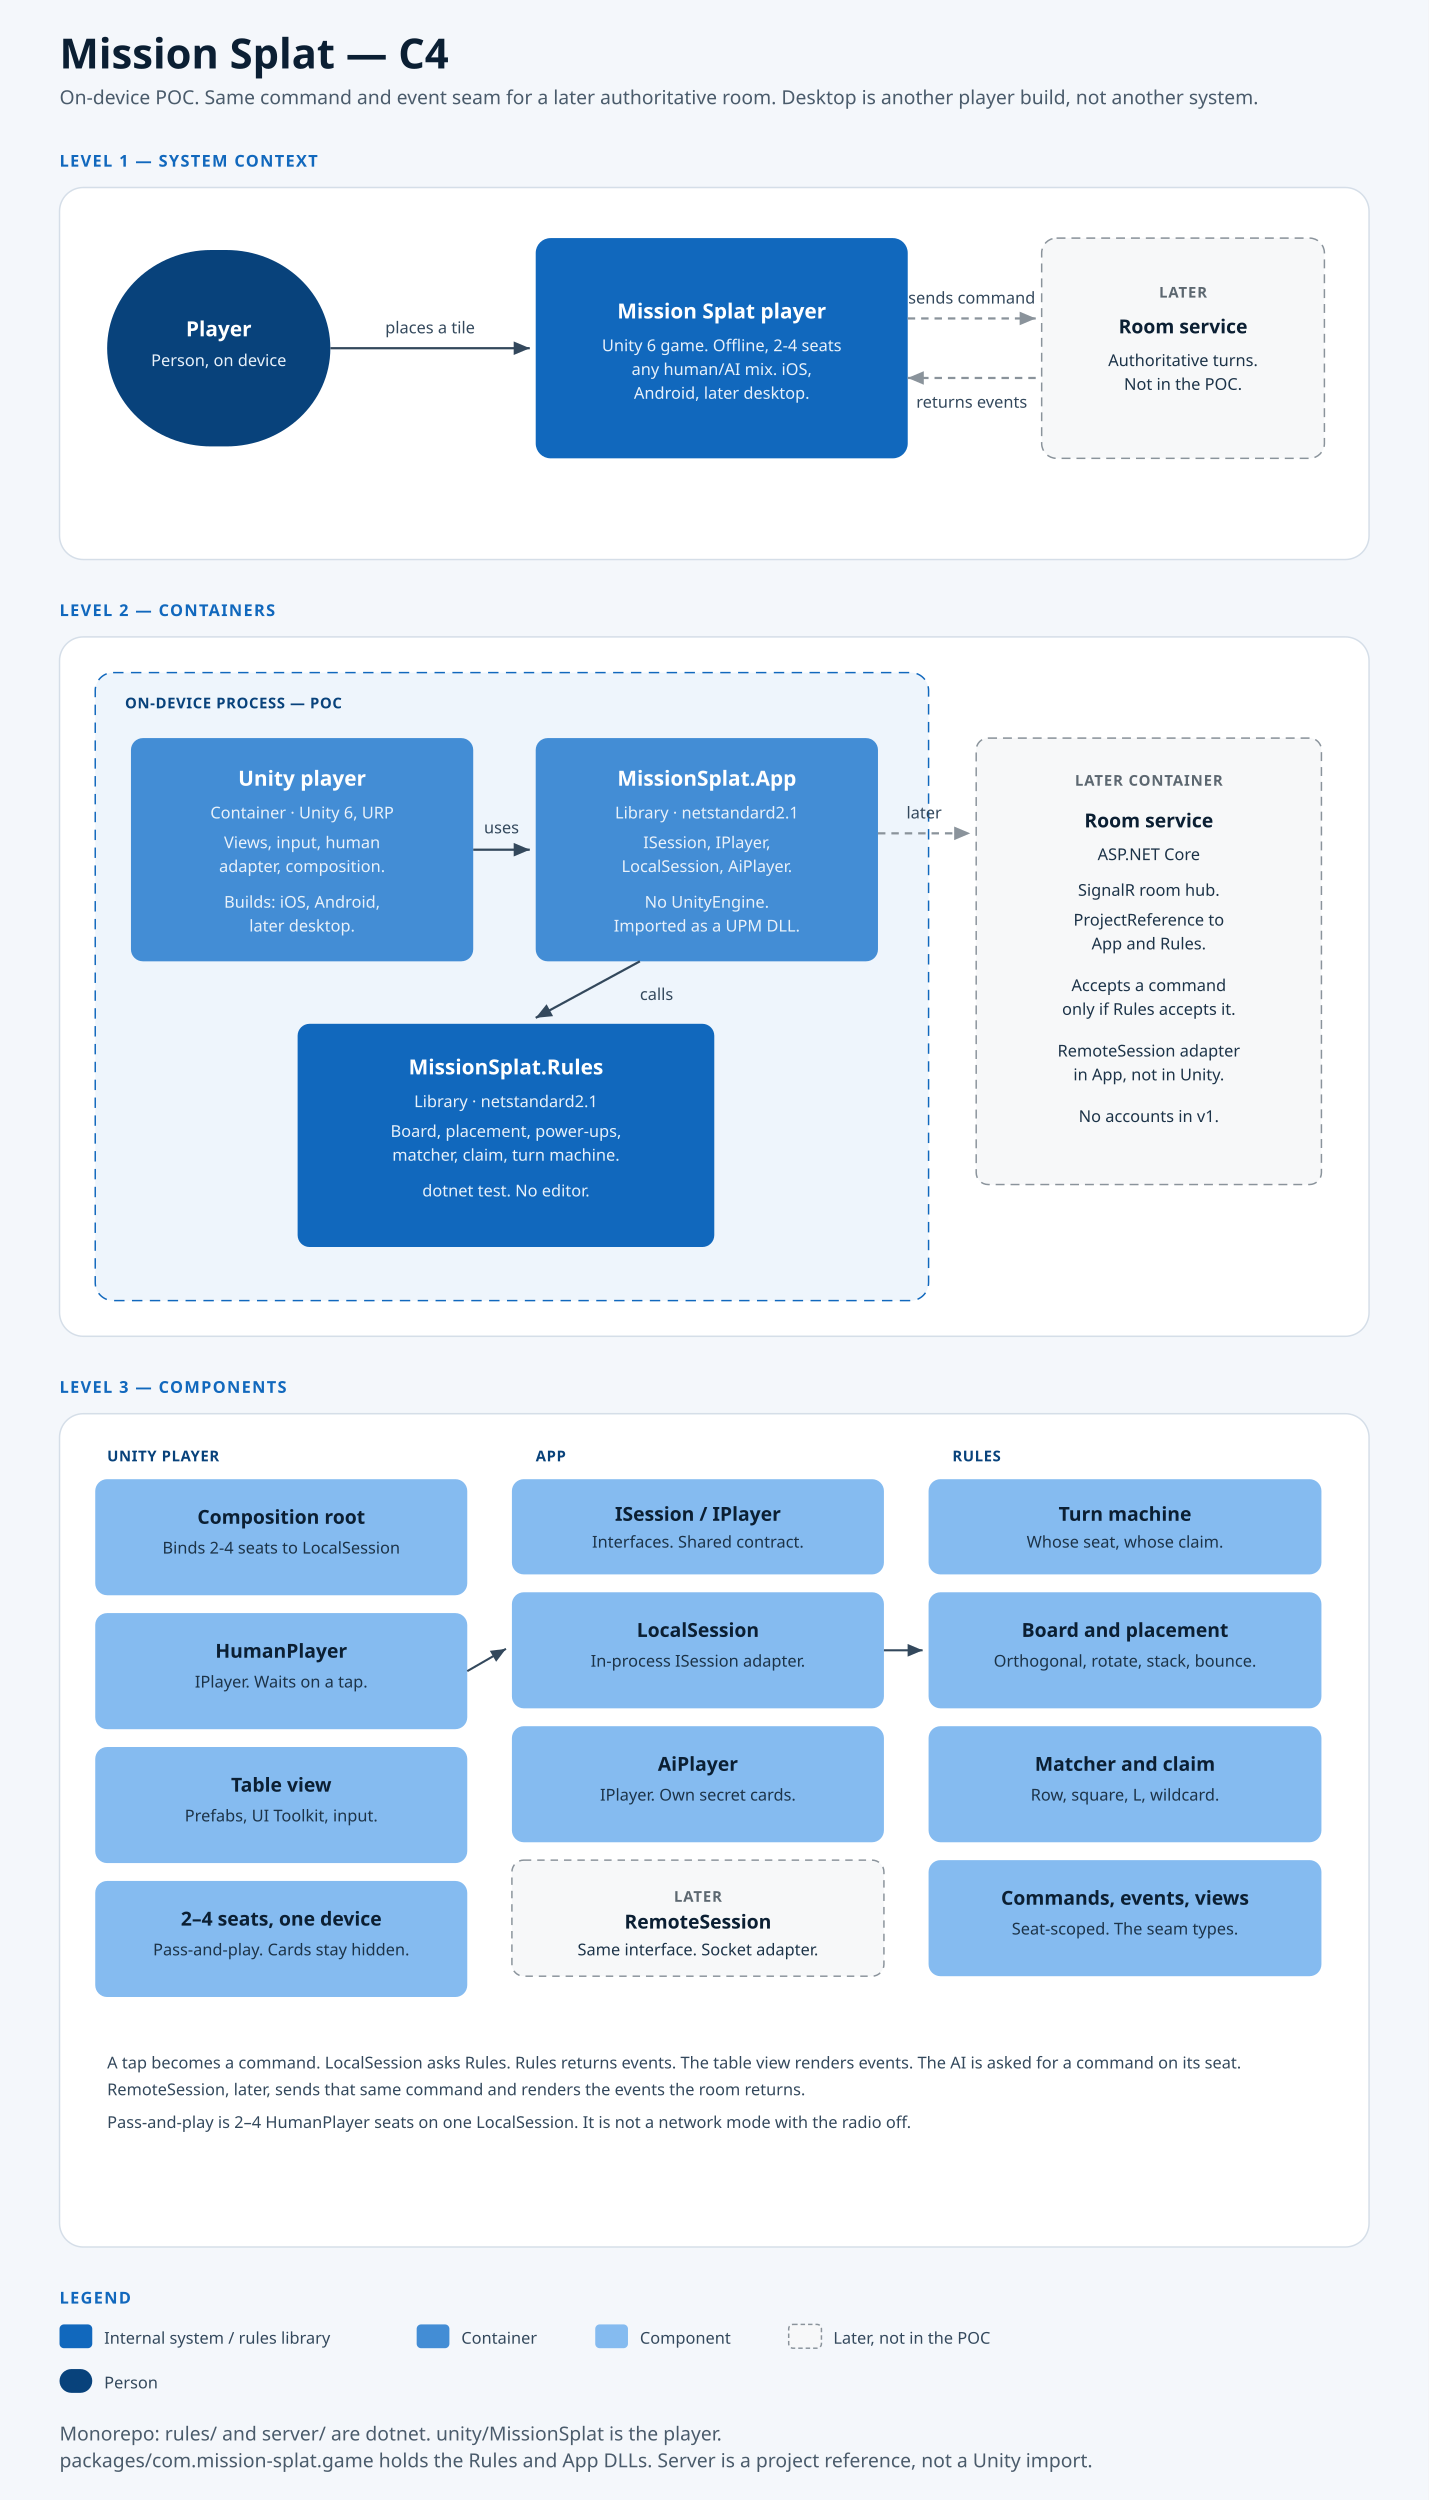
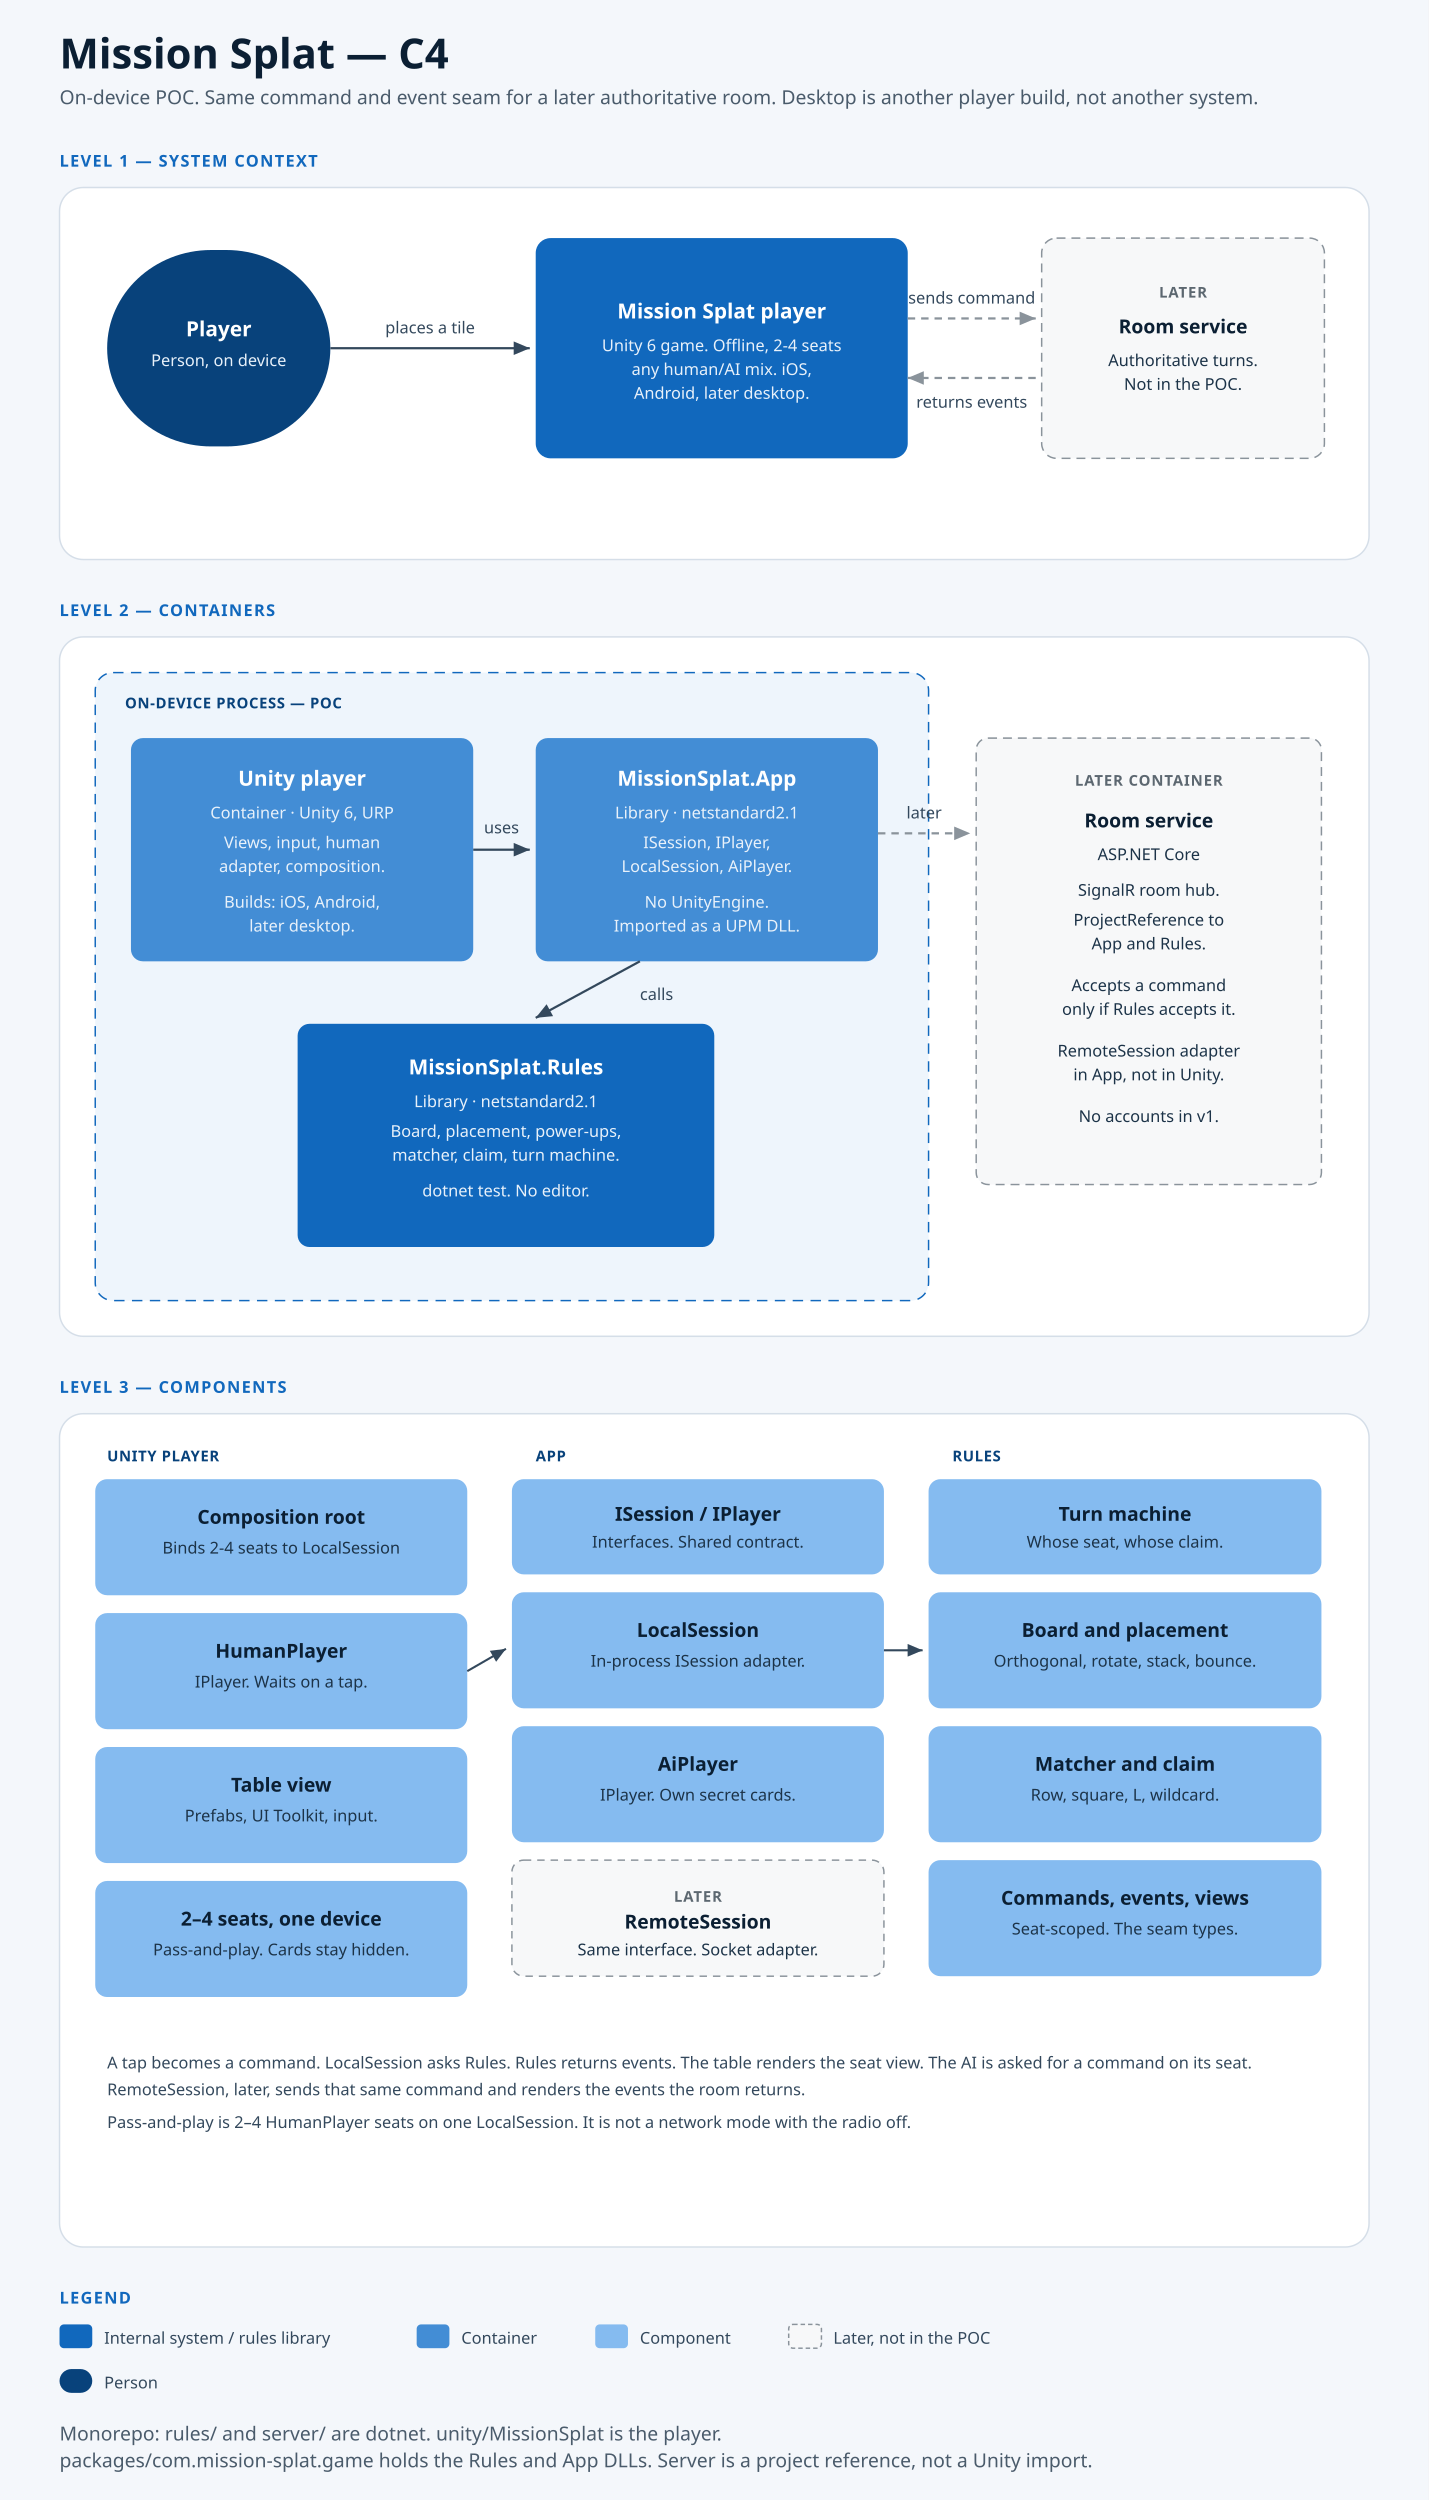
<svg xmlns="http://www.w3.org/2000/svg" viewBox="0 0 960 1680" width="960" height="1680" role="img" aria-labelledby="title desc">
  <defs>
    <style>
      .h1 { font: 700 28px system-ui, Segoe UI, sans-serif; fill: #0b1f33; }
      .h2 { font: 700 16px system-ui, Segoe UI, sans-serif; fill: #0b1f33; }
      .sub { font: 400 13px system-ui, Segoe UI, sans-serif; fill: #4a5b6b; }
      .box-title { font: 700 14px system-ui, Segoe UI, sans-serif; fill: #fff; }
      .box-title-dark { font: 700 13px system-ui, Segoe UI, sans-serif; fill: #0b1f33; }
      .box-body { font: 400 11px system-ui, Segoe UI, sans-serif; fill: #e8f1fa; }
      .box-body-dark { font: 400 11px system-ui, Segoe UI, sans-serif; fill: #1c3348; }
      .tag { font: 700 10px system-ui, Segoe UI, sans-serif; fill: #08427b; letter-spacing: .04em; }
      .rel { font: 400 11px system-ui, Segoe UI, sans-serif; fill: #33485c; }
      .level { font: 700 11px system-ui, Segoe UI, sans-serif; fill: #1168bd; letter-spacing: .08em; }
      .future { font: 700 10px system-ui, Segoe UI, sans-serif; fill: #5c6770; letter-spacing: .06em; }
    </style>
    <marker id="arrow" viewBox="0 0 10 10" refX="9" refY="5" markerWidth="8" markerHeight="8" orient="auto-start-reverse">
      <path d="M 0 1.2 L 9 5 L 0 8.8 z" fill="#33485c" />
    </marker>
    <marker id="arrow-future" viewBox="0 0 10 10" refX="9" refY="5" markerWidth="8" markerHeight="8" orient="auto-start-reverse">
      <path d="M 0 1.2 L 9 5 L 0 8.8 z" fill="#8a939b" />
    </marker>
  </defs>
  <rect width="960" height="1680" fill="#f4f7fb" />
  <text x="40" y="46" class="h1">Mission Splat — C4</text>
  <text x="40" y="70" class="sub">On-device POC. Same command and event seam for a later authoritative room. Desktop is another player build, not another system.</text>
  <text x="40" y="112" class="level">LEVEL 1 — SYSTEM CONTEXT</text>
  <rect x="40" y="126" width="880" height="250" rx="16" fill="#fff" stroke="#d5dee8" />
  <rect x="72" y="168" width="150" height="132" rx="70" fill="#08427b" />
  <text x="147" y="226" text-anchor="middle" class="box-title">Player</text>
  <text x="147" y="246" text-anchor="middle" class="box-body">Person, on device</text>
  <rect x="360" y="160" width="250" height="148" rx="10" fill="#1168bd" />
  <text x="485" y="214" text-anchor="middle" class="box-title">Mission Splat player</text>
  <text x="485" y="236" text-anchor="middle" class="box-body">Unity 6 game. Offline, 2-4 seats</text>
  <text x="485" y="252" text-anchor="middle" class="box-body">any human/AI mix. iOS,</text>
  <text x="485" y="268" text-anchor="middle" class="box-body">Android, later desktop.</text>
  <rect x="700" y="160" width="190" height="148" rx="10" fill="#f7f8f9" stroke="#8a939b" stroke-dasharray="6 4" />
  <text x="795" y="200" text-anchor="middle" class="future">LATER</text>
  <text x="795" y="224" text-anchor="middle" class="box-title-dark">Room service</text>
  <text x="795" y="246" text-anchor="middle" class="box-body-dark">Authoritative turns.</text>
  <text x="795" y="262" text-anchor="middle" class="box-body-dark">Not in the POC.</text>
  <line x1="222" y1="234" x2="356" y2="234" stroke="#33485c" stroke-width="1.5" marker-end="url(#arrow)" />
  <text x="289" y="224" text-anchor="middle" class="rel">places a tile</text>
  <line x1="610" y1="214" x2="696" y2="214" stroke="#8a939b" stroke-width="1.5" stroke-dasharray="5 4" marker-end="url(#arrow-future)" />
  <text x="653" y="204" text-anchor="middle" class="rel">sends command</text>
  <line x1="696" y1="254" x2="610" y2="254" stroke="#8a939b" stroke-width="1.5" stroke-dasharray="5 4" marker-end="url(#arrow-future)" />
  <text x="653" y="274" text-anchor="middle" class="rel">returns events</text>
  <text x="40" y="414" class="level">LEVEL 2 — CONTAINERS</text>
  <rect x="40" y="428" width="880" height="470" rx="16" fill="#fff" stroke="#d5dee8" />
  <rect x="64" y="452" width="560" height="422" rx="12" fill="#eef5fc" stroke="#1168bd" stroke-dasharray="7 5" />
  <text x="84" y="476" class="tag">ON-DEVICE PROCESS — POC</text>
  <rect x="88" y="496" width="230" height="150" rx="8" fill="#438dd5" />
  <text x="203" y="528" text-anchor="middle" class="box-title">Unity player</text>
  <text x="203" y="550" text-anchor="middle" class="box-body">Container · Unity 6, URP</text>
  <text x="203" y="570" text-anchor="middle" class="box-body">Views, input, human</text>
  <text x="203" y="586" text-anchor="middle" class="box-body">adapter, composition.</text>
  <text x="203" y="610" text-anchor="middle" class="box-body">Builds: iOS, Android,</text>
  <text x="203" y="626" text-anchor="middle" class="box-body">later desktop.</text>
  <rect x="360" y="496" width="230" height="150" rx="8" fill="#438dd5" />
  <text x="475" y="528" text-anchor="middle" class="box-title">MissionSplat.App</text>
  <text x="475" y="550" text-anchor="middle" class="box-body">Library · netstandard2.1</text>
  <text x="475" y="570" text-anchor="middle" class="box-body">ISession, IPlayer,</text>
  <text x="475" y="586" text-anchor="middle" class="box-body">LocalSession, AiPlayer.</text>
  <text x="475" y="610" text-anchor="middle" class="box-body">No UnityEngine.</text>
  <text x="475" y="626" text-anchor="middle" class="box-body">Imported as a UPM DLL.</text>
  <rect x="200" y="688" width="280" height="150" rx="8" fill="#1168bd" />
  <text x="340" y="722" text-anchor="middle" class="box-title">MissionSplat.Rules</text>
  <text x="340" y="744" text-anchor="middle" class="box-body">Library · netstandard2.1</text>
  <text x="340" y="764" text-anchor="middle" class="box-body">Board, placement, power-ups,</text>
  <text x="340" y="780" text-anchor="middle" class="box-body">matcher, claim, turn machine.</text>
  <text x="340" y="804" text-anchor="middle" class="box-body">dotnet test. No editor.</text>
  <line x1="318" y1="571" x2="356" y2="571" stroke="#33485c" stroke-width="1.5" marker-end="url(#arrow)" />
  <text x="337" y="560" text-anchor="middle" class="rel">uses</text>
  <line x1="430" y1="646" x2="360" y2="684" stroke="#33485c" stroke-width="1.5" marker-end="url(#arrow)" />
  <text x="430" y="672" class="rel">calls</text>
  <rect x="656" y="496" width="232" height="300" rx="8" fill="#f7f8f9" stroke="#8a939b" stroke-dasharray="6 4" />
  <text x="772" y="528" text-anchor="middle" class="future">LATER CONTAINER</text>
  <text x="772" y="556" text-anchor="middle" class="box-title-dark">Room service</text>
  <text x="772" y="578" text-anchor="middle" class="box-body-dark">ASP.NET Core</text>
  <text x="772" y="602" text-anchor="middle" class="box-body-dark">SignalR room hub.</text>
  <text x="772" y="622" text-anchor="middle" class="box-body-dark">ProjectReference to</text>
  <text x="772" y="638" text-anchor="middle" class="box-body-dark">App and Rules.</text>
  <text x="772" y="666" text-anchor="middle" class="box-body-dark">Accepts a command</text>
  <text x="772" y="682" text-anchor="middle" class="box-body-dark">only if Rules accepts it.</text>
  <text x="772" y="710" text-anchor="middle" class="box-body-dark">RemoteSession adapter</text>
  <text x="772" y="726" text-anchor="middle" class="box-body-dark">in App, not in Unity.</text>
  <text x="772" y="754" text-anchor="middle" class="box-body-dark">No accounts in v1.</text>
  <line x1="590" y1="560" x2="652" y2="560" stroke="#8a939b" stroke-width="1.5" stroke-dasharray="5 4" marker-end="url(#arrow-future)" />
  <text x="621" y="550" text-anchor="middle" class="rel">later</text>
  <text x="40" y="936" class="level">LEVEL 3 — COMPONENTS</text>
  <rect x="40" y="950" width="880" height="560" rx="16" fill="#fff" stroke="#d5dee8" />
  <text x="72" y="982" class="tag">UNITY PLAYER</text>
  <rect x="64" y="994" width="250" height="78" rx="8" fill="#85bbf0" />
  <text x="189" y="1024" text-anchor="middle" class="box-title-dark">Composition root</text>
  <text x="189" y="1044" text-anchor="middle" class="box-body-dark">Binds 2-4 seats to LocalSession</text>
  <rect x="64" y="1084" width="250" height="78" rx="8" fill="#85bbf0" />
  <text x="189" y="1114" text-anchor="middle" class="box-title-dark">HumanPlayer</text>
  <text x="189" y="1134" text-anchor="middle" class="box-body-dark">IPlayer. Waits on a tap.</text>
  <rect x="64" y="1174" width="250" height="78" rx="8" fill="#85bbf0" />
  <text x="189" y="1204" text-anchor="middle" class="box-title-dark">Table view</text>
  <text x="189" y="1224" text-anchor="middle" class="box-body-dark">Prefabs, UI Toolkit, input.</text>
  <rect x="64" y="1264" width="250" height="78" rx="8" fill="#85bbf0" />
  <text x="189" y="1294" text-anchor="middle" class="box-title-dark">2–4 seats, one device</text>
  <text x="189" y="1314" text-anchor="middle" class="box-body-dark">Pass-and-play. Cards stay hidden.</text>
  <text x="360" y="982" class="tag">APP</text>
  <rect x="344" y="994" width="250" height="64" rx="8" fill="#85bbf0" />
  <text x="469" y="1022" text-anchor="middle" class="box-title-dark">ISession / IPlayer</text>
  <text x="469" y="1040" text-anchor="middle" class="box-body-dark">Interfaces. Shared contract.</text>
  <rect x="344" y="1070" width="250" height="78" rx="8" fill="#85bbf0" />
  <text x="469" y="1100" text-anchor="middle" class="box-title-dark">LocalSession</text>
  <text x="469" y="1120" text-anchor="middle" class="box-body-dark">In-process ISession adapter.</text>
  <rect x="344" y="1160" width="250" height="78" rx="8" fill="#85bbf0" />
  <text x="469" y="1190" text-anchor="middle" class="box-title-dark">AiPlayer</text>
  <text x="469" y="1210" text-anchor="middle" class="box-body-dark">IPlayer. Own secret cards.</text>
  <rect x="344" y="1250" width="250" height="78" rx="8" fill="#f7f8f9" stroke="#8a939b" stroke-dasharray="5 4" />
  <text x="469" y="1278" text-anchor="middle" class="future">LATER</text>
  <text x="469" y="1296" text-anchor="middle" class="box-title-dark">RemoteSession</text>
  <text x="469" y="1314" text-anchor="middle" class="box-body-dark">Same interface. Socket adapter.</text>
  <text x="640" y="982" class="tag">RULES</text>
  <rect x="624" y="994" width="264" height="64" rx="8" fill="#85bbf0" />
  <text x="756" y="1022" text-anchor="middle" class="box-title-dark">Turn machine</text>
  <text x="756" y="1040" text-anchor="middle" class="box-body-dark">Whose seat, whose claim.</text>
  <rect x="624" y="1070" width="264" height="78" rx="8" fill="#85bbf0" />
  <text x="756" y="1100" text-anchor="middle" class="box-title-dark">Board and placement</text>
  <text x="756" y="1120" text-anchor="middle" class="box-body-dark">Orthogonal, rotate, stack, bounce.</text>
  <rect x="624" y="1160" width="264" height="78" rx="8" fill="#85bbf0" />
  <text x="756" y="1190" text-anchor="middle" class="box-title-dark">Matcher and claim</text>
  <text x="756" y="1210" text-anchor="middle" class="box-body-dark">Row, square, L, wildcard.</text>
  <rect x="624" y="1250" width="264" height="78" rx="8" fill="#85bbf0" />
  <text x="756" y="1280" text-anchor="middle" class="box-title-dark">Commands, events, views</text>
  <text x="756" y="1300" text-anchor="middle" class="box-body-dark">Seat-scoped. The seam types.</text>
  <line x1="314" y1="1123" x2="340" y2="1108" stroke="#33485c" stroke-width="1.4" marker-end="url(#arrow)" />
  <line x1="594" y1="1109" x2="620" y2="1109" stroke="#33485c" stroke-width="1.4" marker-end="url(#arrow)" />
-   <text x="72" y="1390" class="rel">A tap becomes a command. LocalSession asks Rules. Rules returns events. The table view renders events. The AI is asked for a command on its seat.</text>
+   <text x="72" y="1390" class="rel">A tap becomes a command. LocalSession asks Rules. Rules returns events. The table renders the seat view. The AI is asked for a command on its seat.</text>
  <text x="72" y="1408" class="rel">RemoteSession, later, sends that same command and renders the events the room returns.</text>
  <text x="72" y="1430" class="rel">Pass-and-play is 2–4 HumanPlayer seats on one LocalSession. It is not a network mode with the radio off.</text>
  <text x="40" y="1548" class="level">LEGEND</text>
  <rect x="40" y="1562" width="22" height="16" rx="3" fill="#1168bd" />
  <text x="70" y="1575" class="rel">Internal system / rules library</text>
  <rect x="280" y="1562" width="22" height="16" rx="3" fill="#438dd5" />
  <text x="310" y="1575" class="rel">Container</text>
  <rect x="400" y="1562" width="22" height="16" rx="3" fill="#85bbf0" />
  <text x="430" y="1575" class="rel">Component</text>
  <rect x="530" y="1562" width="22" height="16" rx="3" fill="#f7f8f9" stroke="#8a939b" stroke-dasharray="3 2" />
  <text x="560" y="1575" class="rel">Later, not in the POC</text>
  <rect x="40" y="1592" width="22" height="16" rx="8" fill="#08427b" />
  <text x="70" y="1605" class="rel">Person</text>
  <text x="40" y="1640" class="sub">Monorepo: rules/ and server/ are dotnet. unity/MissionSplat is the player.</text>
  <text x="40" y="1658" class="sub">packages/com.mission-splat.game holds the Rules and App DLLs. Server is a project reference, not a Unity import.</text>
</svg>
